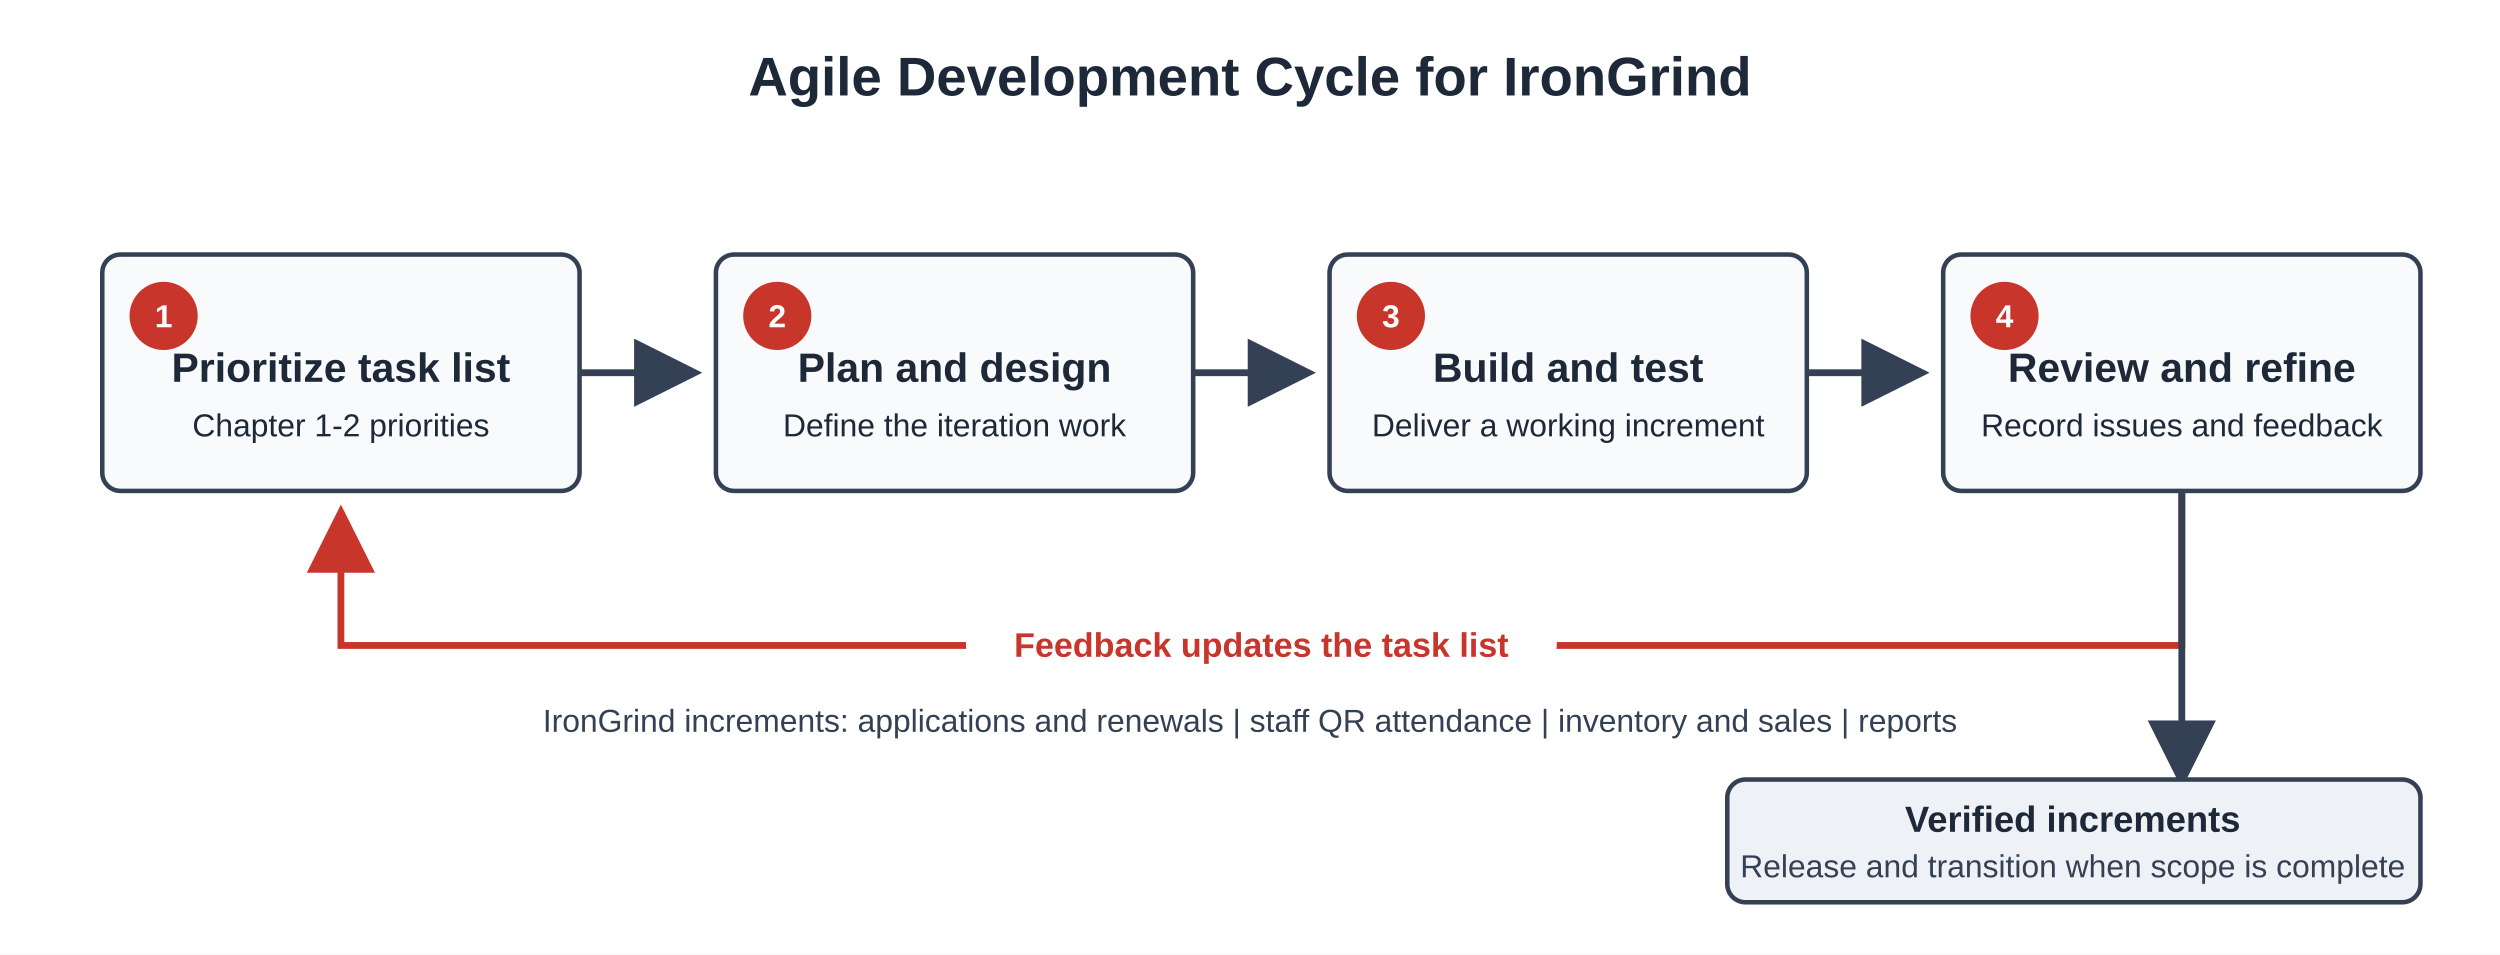
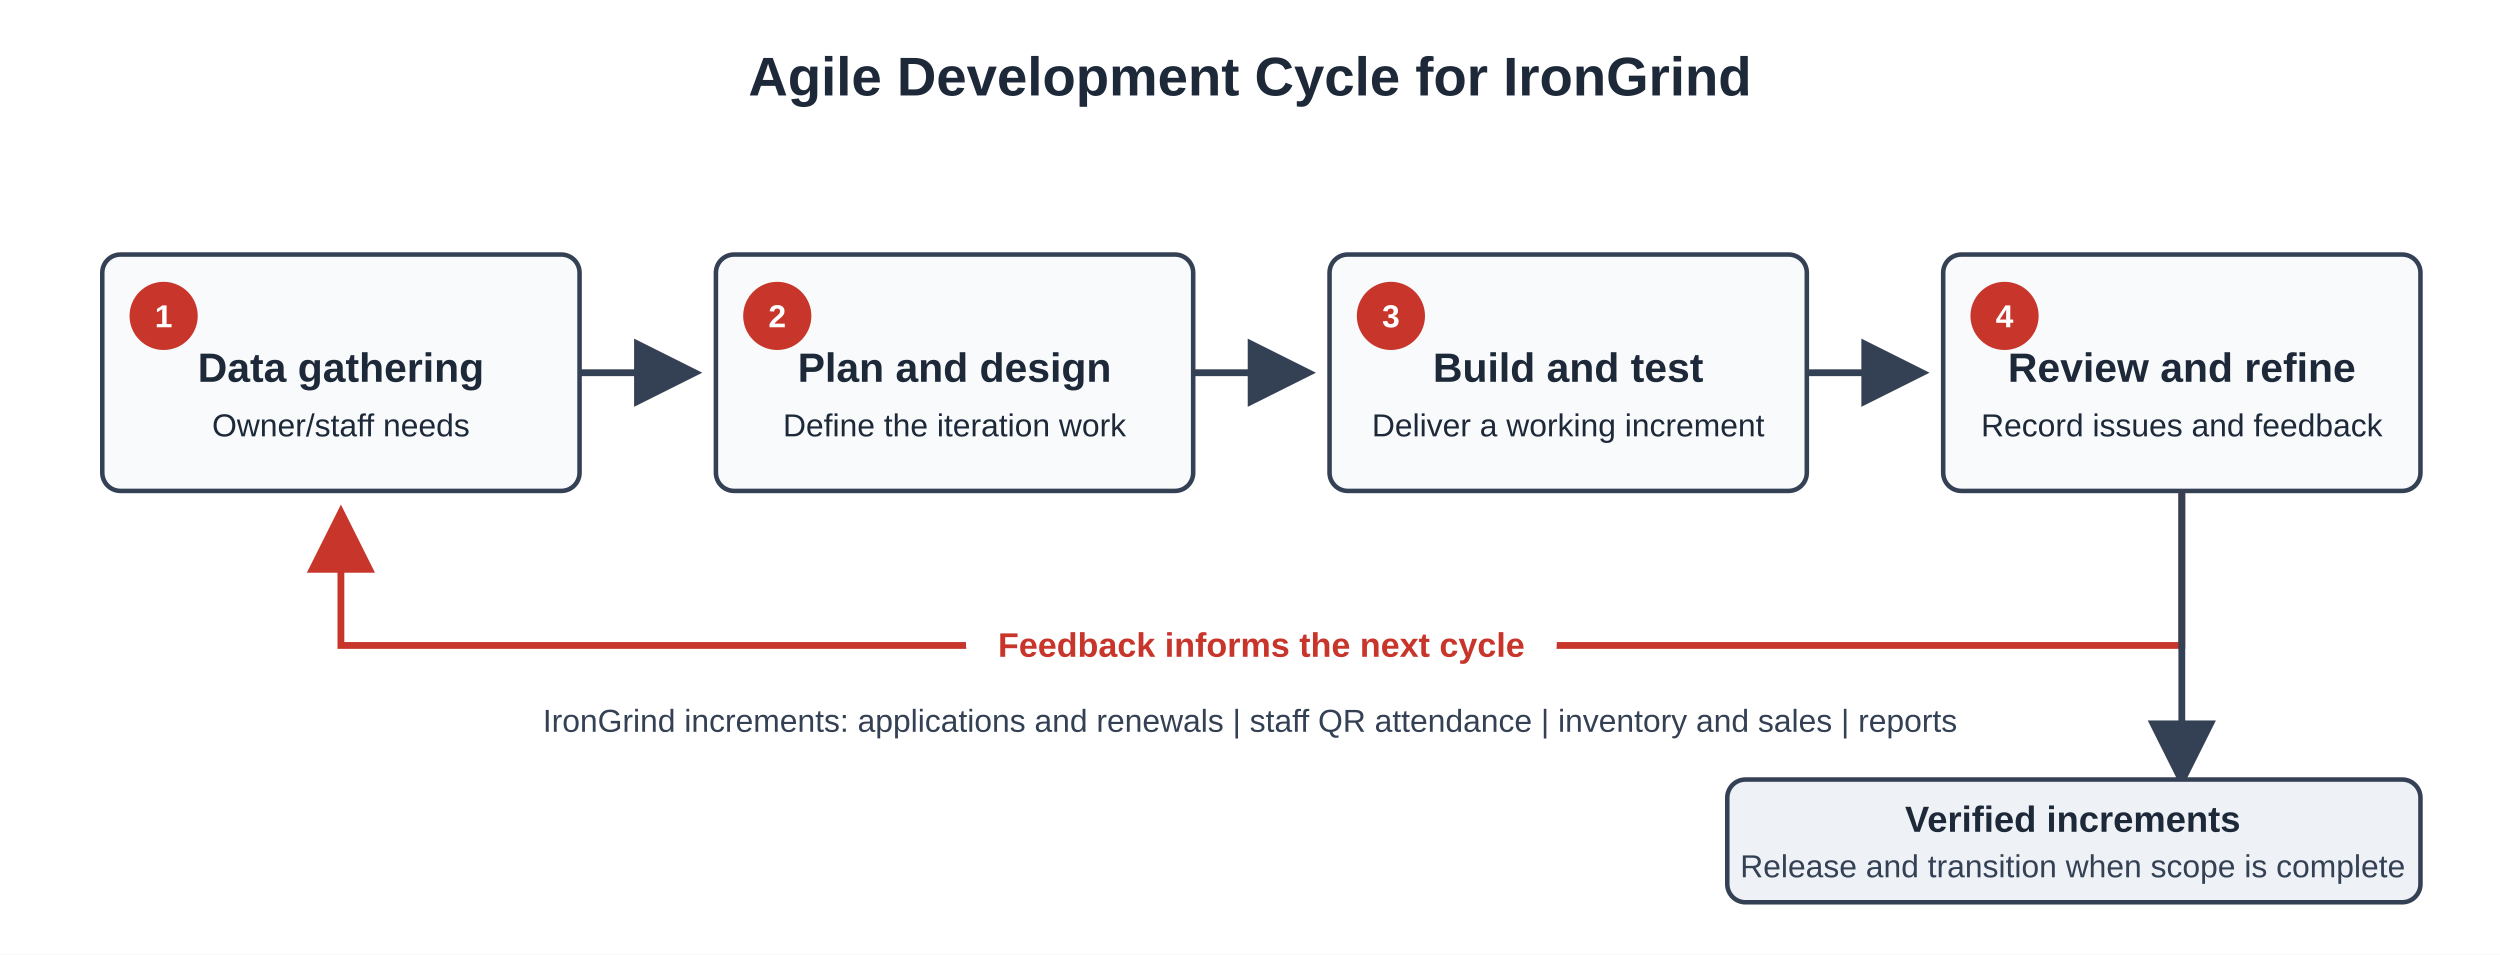
<svg xmlns="http://www.w3.org/2000/svg" width="880" height="336" viewBox="0 0 1100 420" role="img" aria-labelledby="title description">
  <defs>
    <marker id="arrow" markerWidth="10" markerHeight="10" refX="8" refY="5" orient="auto" markerUnits="strokeWidth">
      <path d="M0,0 L10,5 L0,10 z" fill="#344054" />
    </marker>
    <marker id="arrow-red" markerWidth="10" markerHeight="10" refX="8" refY="5" orient="auto" markerUnits="strokeWidth">
      <path d="M0,0 L10,5 L0,10 z" fill="#c7352b" />
    </marker>
  </defs>
  <rect width="1100" height="420" fill="#ffffff" />
  <text x="550" y="42" text-anchor="middle" font-family="Arial, sans-serif" font-size="24" font-weight="700" fill="#1d2939">Agile Development Cycle for IronGrind</text>
  <g fill="#f8fafc" stroke="#344054" stroke-width="2">
    <rect x="45" y="112" width="210" height="104" rx="8" />
    <rect x="315" y="112" width="210" height="104" rx="8" />
    <rect x="585" y="112" width="210" height="104" rx="8" />
    <rect x="855" y="112" width="210" height="104" rx="8" />
  </g>
  <g fill="#c7352b">
    <circle cx="72" cy="139" r="15" />
    <circle cx="342" cy="139" r="15" />
    <circle cx="612" cy="139" r="15" />
    <circle cx="882" cy="139" r="15" />
  </g>
  <g font-family="Arial, sans-serif" text-anchor="middle" fill="#1d2939">
    <text x="72" y="144" font-size="14" font-weight="700" fill="#ffffff">1</text>
    <text x="342" y="144" font-size="14" font-weight="700" fill="#ffffff">2</text>
    <text x="612" y="144" font-size="14" font-weight="700" fill="#ffffff">3</text>
    <text x="882" y="144" font-size="14" font-weight="700" fill="#ffffff">4</text>
-     <text x="150" y="168" font-size="18" font-weight="700">Prioritize task list</text>
-     <text x="150" y="192" font-size="14">Chapter 1-2 priorities</text>
+     <text x="150" y="168" font-size="18" font-weight="700">Data gathering</text>
+     <text x="150" y="192" font-size="14">Owner/staff needs</text>
    <text x="420" y="168" font-size="18" font-weight="700">Plan and design</text>
    <text x="420" y="192" font-size="14">Define the iteration work</text>
    <text x="690" y="168" font-size="18" font-weight="700">Build and test</text>
    <text x="690" y="192" font-size="14">Deliver a working increment</text>
    <text x="960" y="168" font-size="18" font-weight="700">Review and refine</text>
    <text x="960" y="192" font-size="14">Record issues and feedback</text>
  </g>
  <g fill="none" stroke="#344054" stroke-width="3" marker-end="url(#arrow)">
    <path d="M255 164 H303" />
    <path d="M525 164 H573" />
    <path d="M795 164 H843" />
  </g>
  <path d="M960 216 V284 H150 V228" fill="none" stroke="#c7352b" stroke-width="3" marker-end="url(#arrow-red)" />
  <rect x="425" y="264" width="260" height="38" rx="19" fill="#ffffff" />
-   <text x="555" y="289" text-anchor="middle" font-family="Arial, sans-serif" font-size="15" font-weight="700" fill="#c7352b">Feedback updates the task list</text>
+   <text x="555" y="289" text-anchor="middle" font-family="Arial, sans-serif" font-size="15" font-weight="700" fill="#c7352b">Feedback informs the next cycle</text>
  <text x="550" y="322" text-anchor="middle" font-family="Arial, sans-serif" font-size="14" fill="#344054">IronGrind increments: applications and renewals | staff QR attendance | inventory and sales | reports</text>
  <path d="M960 216 V341" fill="none" stroke="#344054" stroke-width="3" marker-end="url(#arrow)" />
  <rect x="760" y="343" width="305" height="54" rx="8" fill="#eef2f6" stroke="#344054" stroke-width="2" />
  <text x="912" y="366" text-anchor="middle" font-family="Arial, sans-serif" font-size="16" font-weight="700" fill="#1d2939">Verified increments</text>
  <text x="912" y="386" text-anchor="middle" font-family="Arial, sans-serif" font-size="14" fill="#344054">Release and transition when scope is complete</text>
</svg>
